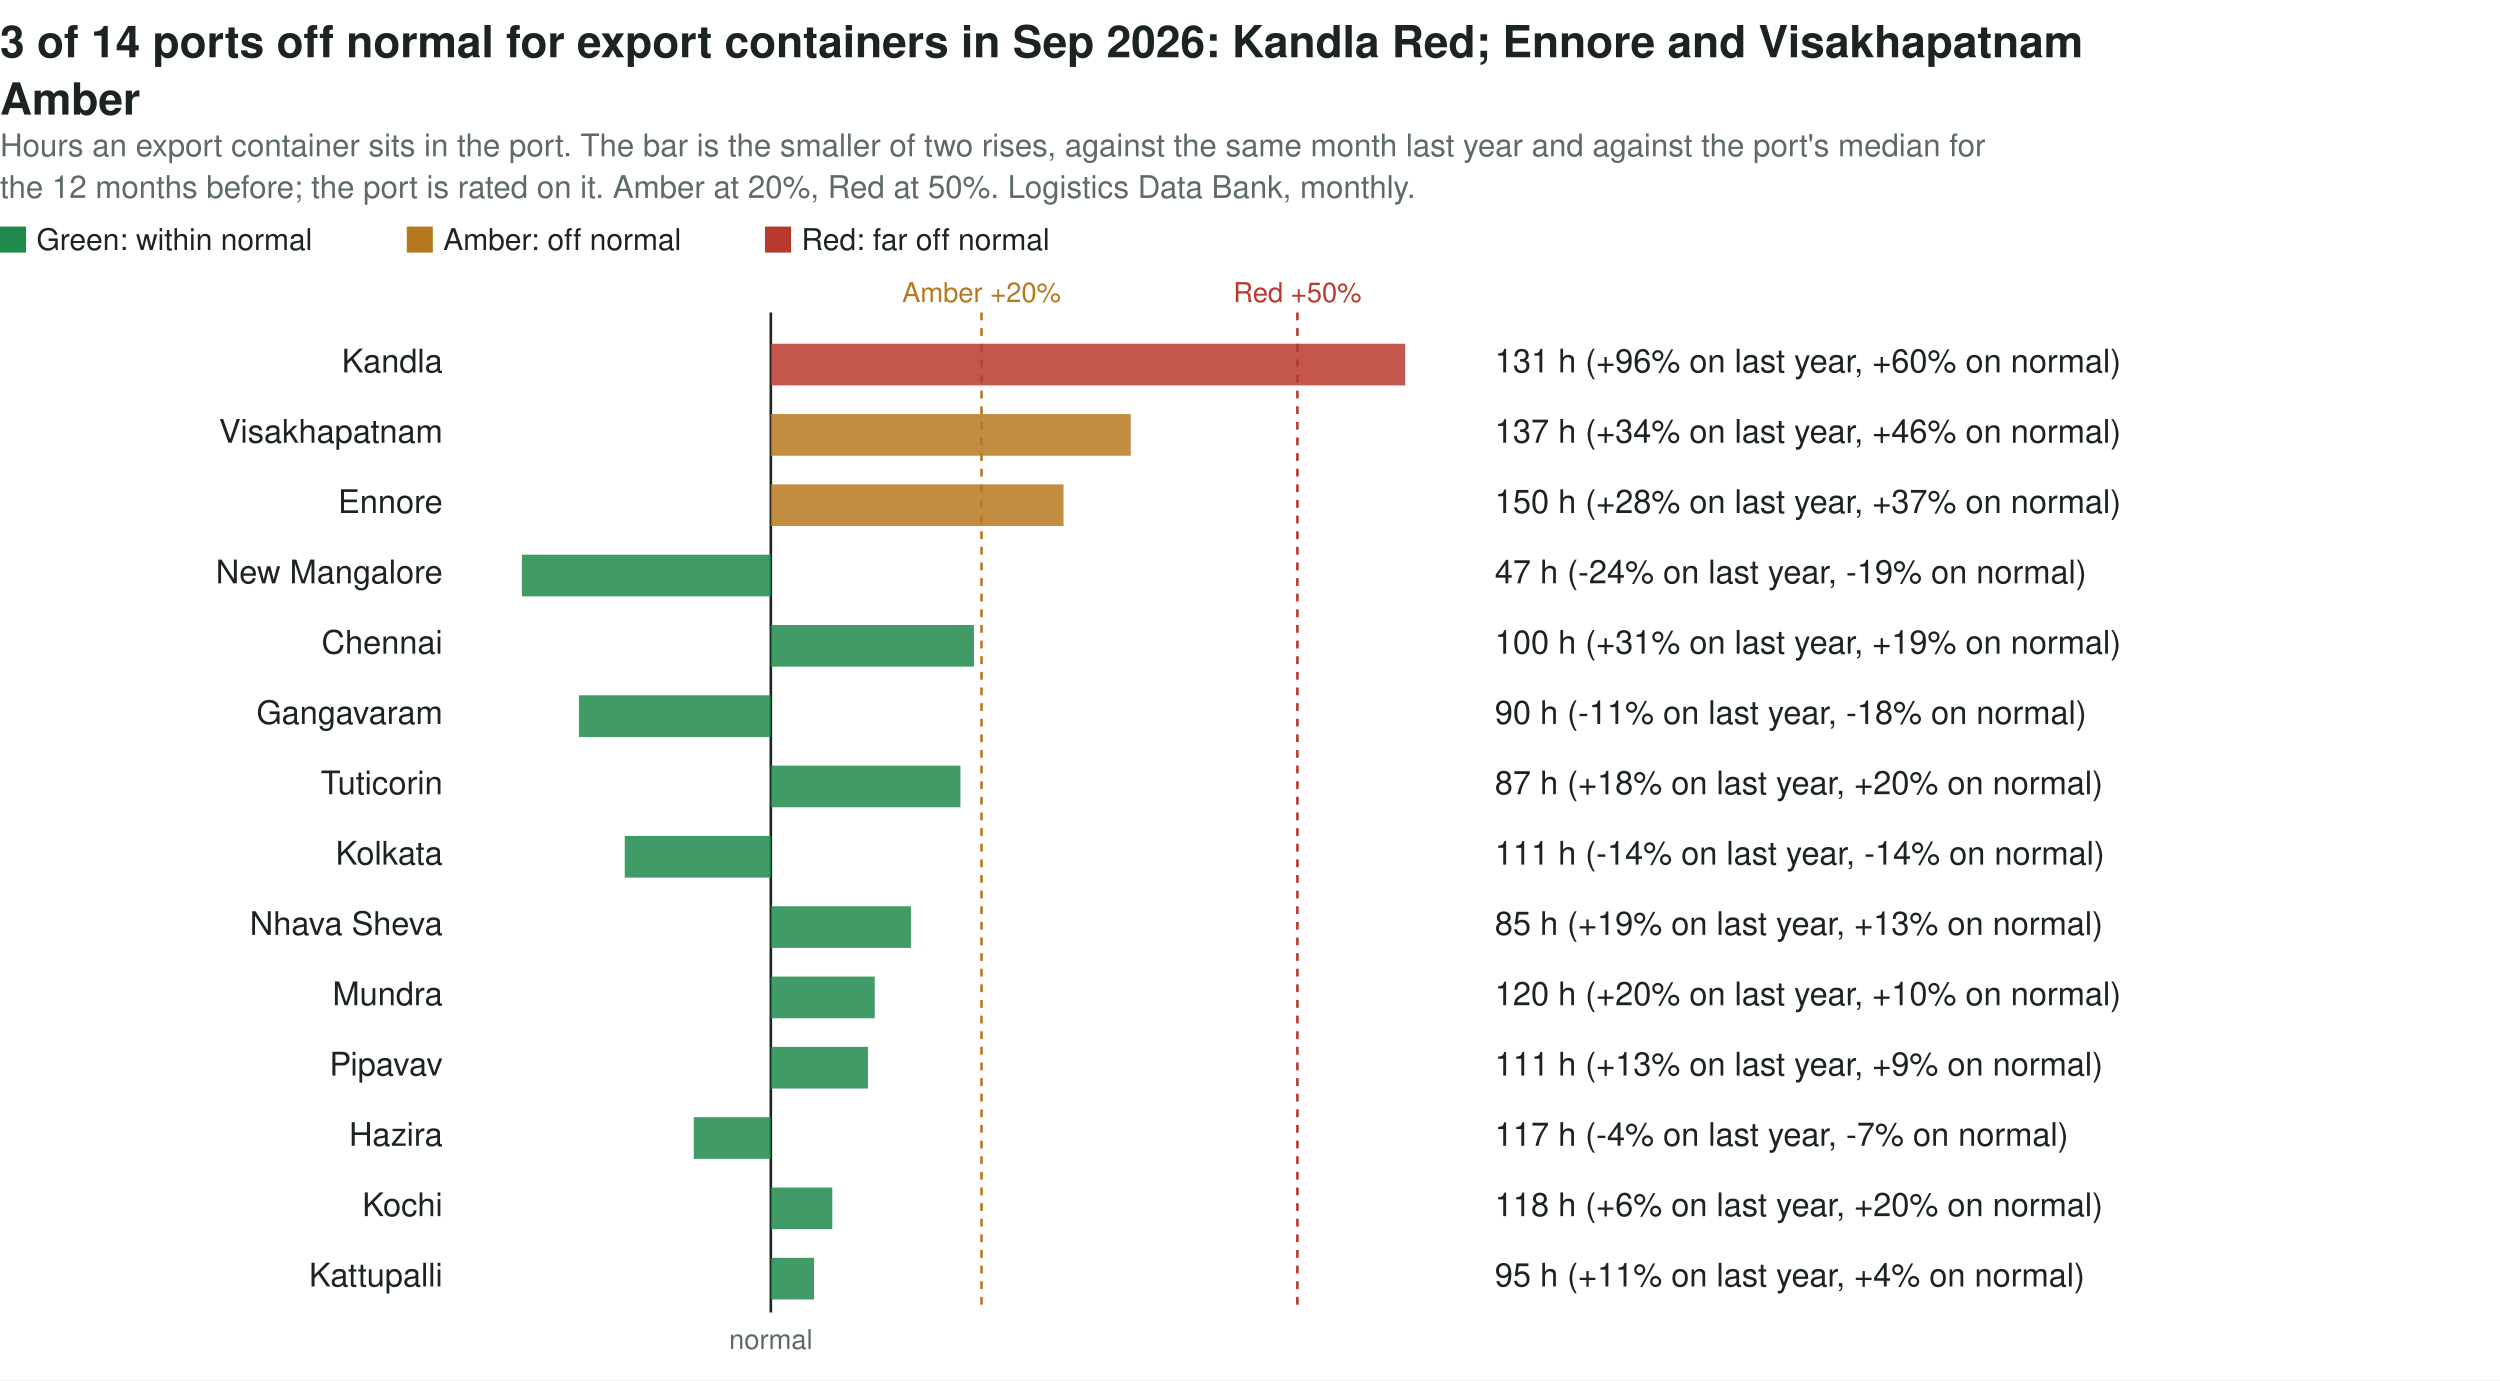
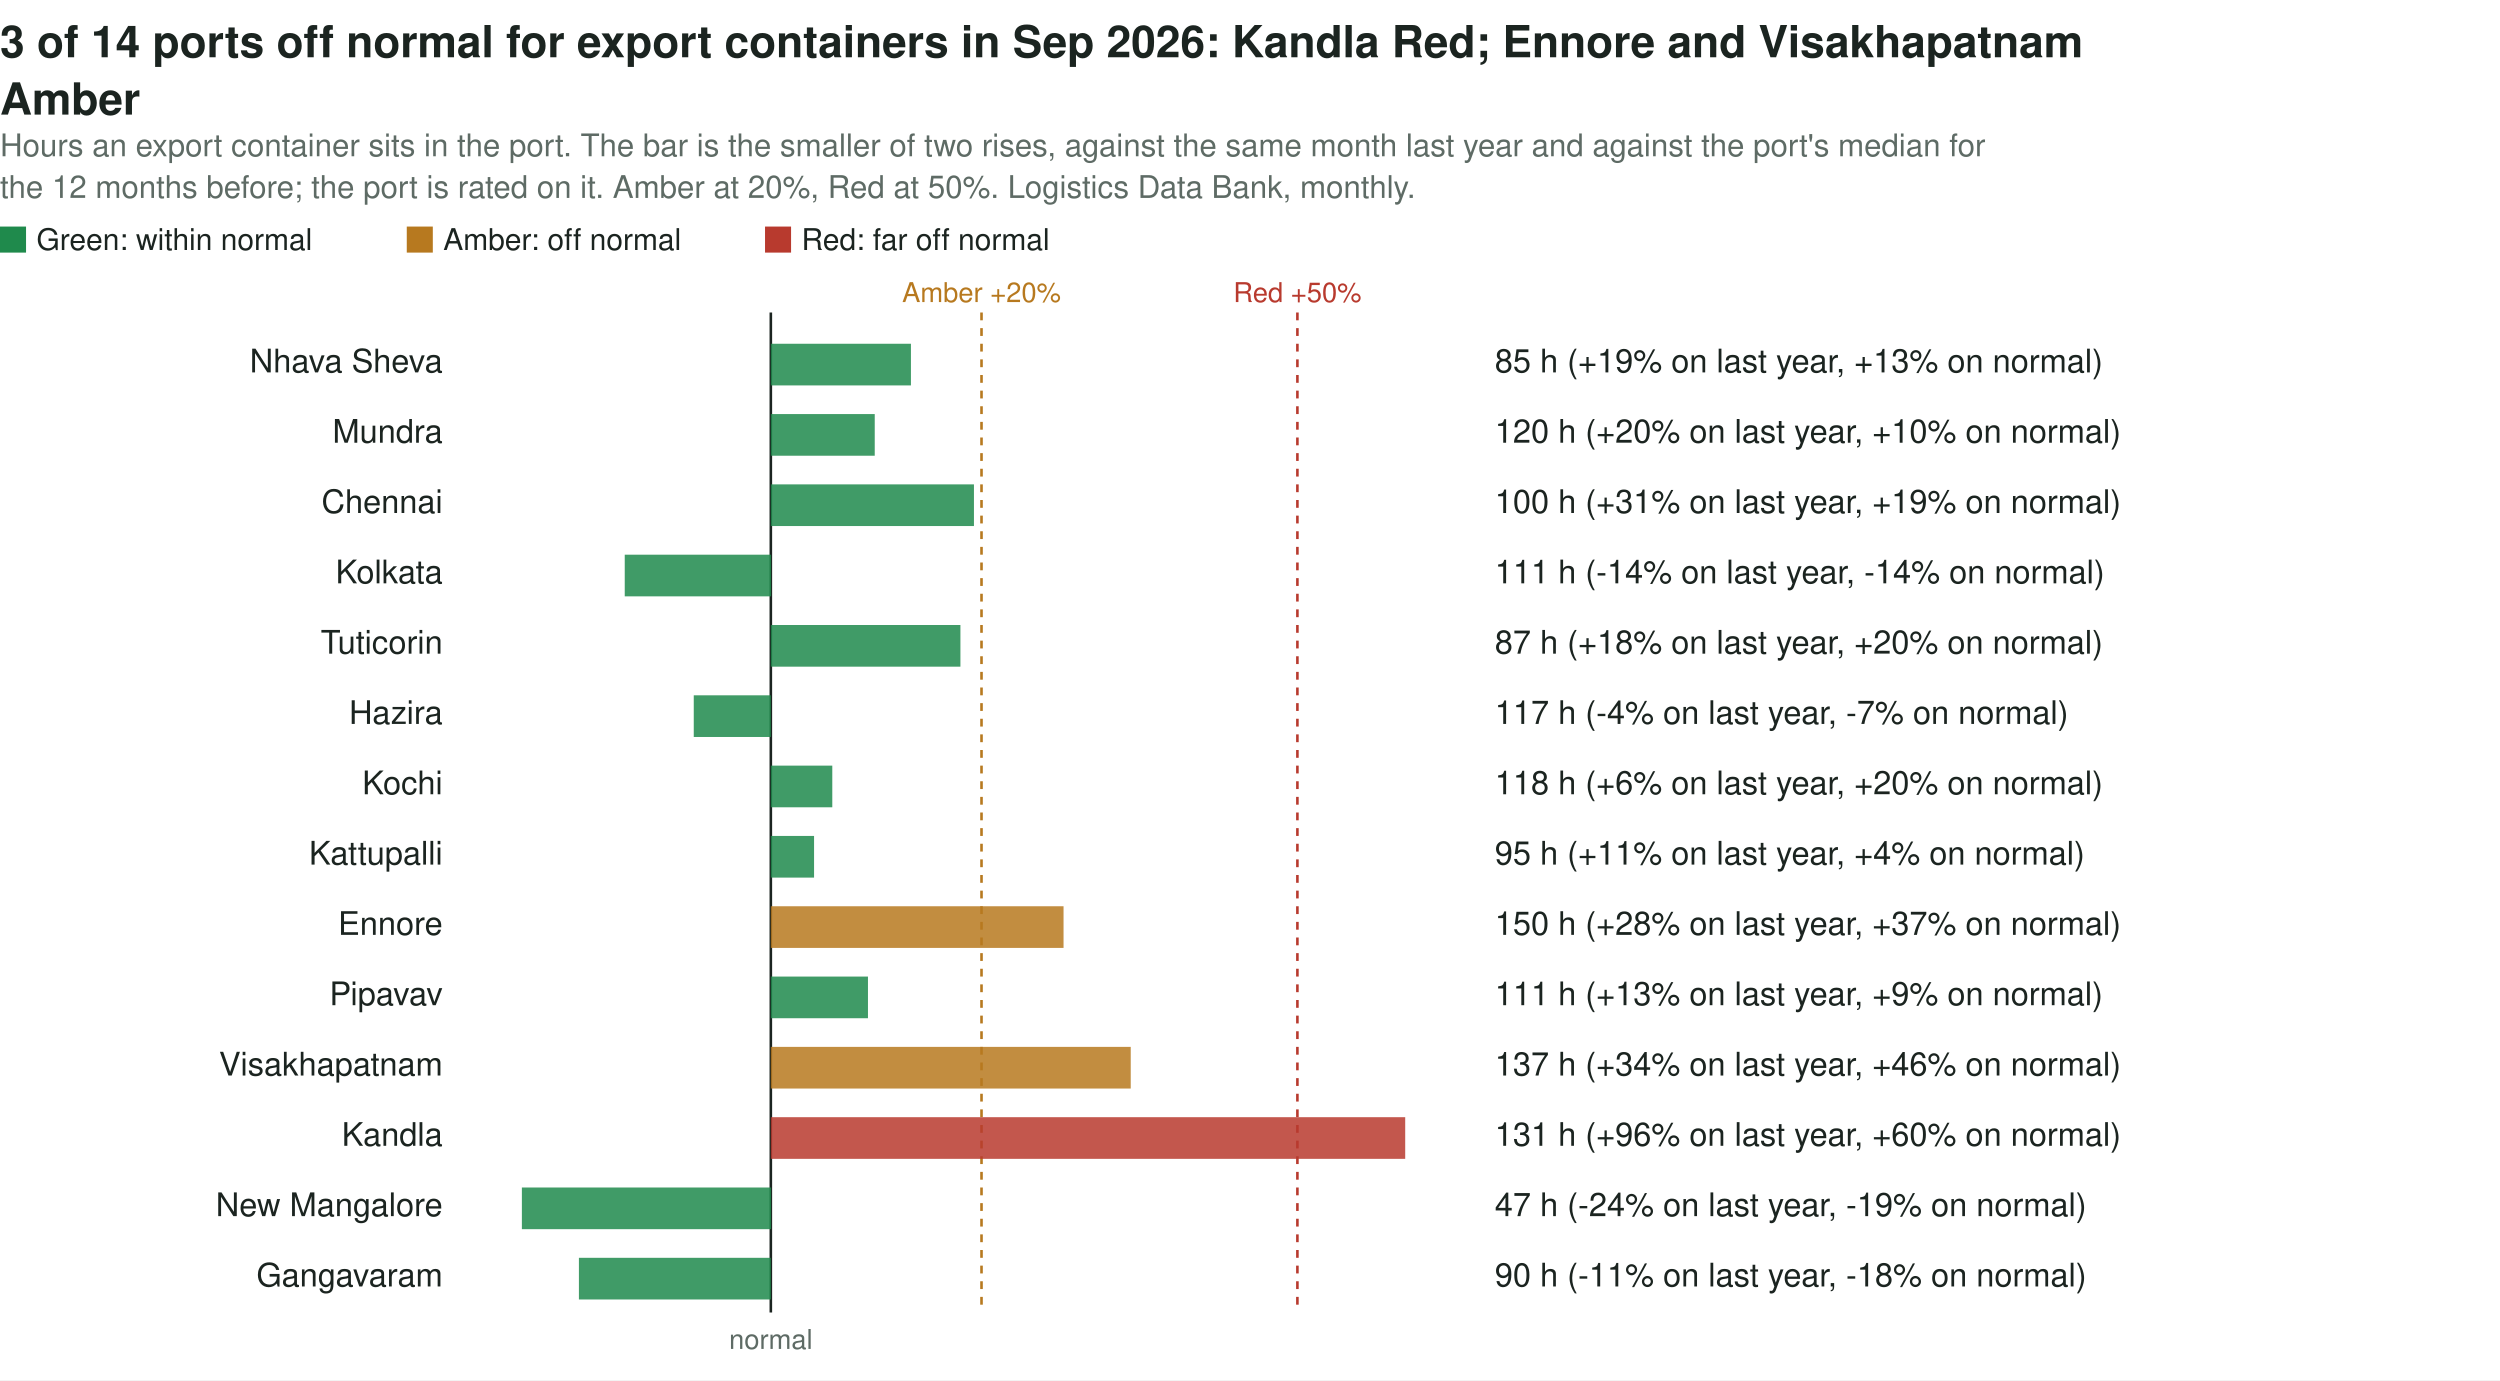
<svg xmlns="http://www.w3.org/2000/svg" width="960" height="530" viewBox="0 0 960 530">
  <rect width="100%" height="100%" fill="#fff" />
  <text x="0" y="22" font-family="IBM Plex Sans,Helvetica,Arial,sans-serif" font-size="17" font-weight="700" fill="#1B2420">3 of 14 ports off normal for export containers in Sep 2026: Kandla Red; Ennore and Visakhapatnam</text>
  <text x="0" y="44" font-family="IBM Plex Sans,Helvetica,Arial,sans-serif" font-size="17" font-weight="700" fill="#1B2420">Amber</text>
  <text x="0" y="60" font-family="IBM Plex Sans,Helvetica,Arial,sans-serif" font-size="12" fill="#5E6B65">Hours an export container sits in the port. The bar is the smaller of two rises, against the same month last year and against the port's median for</text>
  <text x="0" y="76" font-family="IBM Plex Sans,Helvetica,Arial,sans-serif" font-size="12" fill="#5E6B65">the 12 months before; the port is rated on it. Amber at 20%, Red at 50%. Logistics Data Bank, monthly.</text>
  <rect x="0" y="87" width="10" height="10" fill="#1F8A4C" />
  <text x="14" y="96" font-family="IBM Plex Sans,Helvetica,Arial,sans-serif" font-size="11.5" fill="#1B2420">Green: within normal</text>
  <rect x="156.2" y="87" width="10" height="10" fill="#B7791F" />
  <text x="170.2" y="96" font-family="IBM Plex Sans,Helvetica,Arial,sans-serif" font-size="11.5" fill="#1B2420">Amber: off normal</text>
  <rect x="293.77" y="87" width="10" height="10" fill="#B83A2E" />
  <text x="307.77" y="96" font-family="IBM Plex Sans,Helvetica,Arial,sans-serif" font-size="11.5" fill="#1B2420">Red: far off normal</text>
  <line x1="376.9" y1="120" x2="376.9" y2="504" stroke="#B7791F" stroke-dasharray="3 3" />
  <text x="376.9" y="116" text-anchor="middle" font-family="IBM Plex Sans,Helvetica,Arial,sans-serif" font-size="10.5" fill="#B7791F">Amber +20%</text>
  <line x1="498.2" y1="120" x2="498.2" y2="504" stroke="#B83A2E" stroke-dasharray="3 3" />
  <text x="498.2" y="116" text-anchor="middle" font-family="IBM Plex Sans,Helvetica,Arial,sans-serif" font-size="10.5" fill="#B83A2E">Red +50%</text>
  <line x1="296.0" y1="120" x2="296.0" y2="504" stroke="#1B2420" />
  <text x="296.0" y="518" text-anchor="middle" font-family="IBM Plex Sans,Helvetica,Arial,sans-serif" font-size="10.5" fill="#5E6B65">normal</text>
-   <text x="170" y="143" text-anchor="end" font-family="IBM Plex Sans,Helvetica,Arial,sans-serif" font-size="12.5" fill="#1B2420">Kandla</text>
-   <rect x="296.0" y="132" width="243.6" height="16" fill="#B83A2E" opacity=".85" />
-   <text x="574" y="143" font-family="IBM Plex Sans,Helvetica,Arial,sans-serif" font-size="12.5" fill="#1B2420">131 h (+96% on last year, +60% on normal)</text>
-   <text x="170" y="170" text-anchor="end" font-family="IBM Plex Sans,Helvetica,Arial,sans-serif" font-size="12.5" fill="#1B2420">Visakhapatnam</text>
-   <rect x="296.0" y="159" width="138.2" height="16" fill="#B7791F" opacity=".85" />
-   <text x="574" y="170" font-family="IBM Plex Sans,Helvetica,Arial,sans-serif" font-size="12.5" fill="#1B2420">137 h (+34% on last year, +46% on normal)</text>
-   <text x="170" y="197" text-anchor="end" font-family="IBM Plex Sans,Helvetica,Arial,sans-serif" font-size="12.5" fill="#1B2420">Ennore</text>
-   <rect x="296.0" y="186" width="112.4" height="16" fill="#B7791F" opacity=".85" />
-   <text x="574" y="197" font-family="IBM Plex Sans,Helvetica,Arial,sans-serif" font-size="12.5" fill="#1B2420">150 h (+28% on last year, +37% on normal)</text>
-   <text x="170" y="224" text-anchor="end" font-family="IBM Plex Sans,Helvetica,Arial,sans-serif" font-size="12.5" fill="#1B2420">New Mangalore</text>
-   <rect x="200.4" y="213" width="95.7" height="16" fill="#1F8A4C" opacity=".85" />
-   <text x="574" y="224" font-family="IBM Plex Sans,Helvetica,Arial,sans-serif" font-size="12.5" fill="#1B2420">47 h (-24% on last year, -19% on normal)</text>
-   <text x="170" y="251" text-anchor="end" font-family="IBM Plex Sans,Helvetica,Arial,sans-serif" font-size="12.5" fill="#1B2420">Chennai</text>
-   <rect x="296.0" y="240" width="78.0" height="16" fill="#1F8A4C" opacity=".85" />
-   <text x="574" y="251" font-family="IBM Plex Sans,Helvetica,Arial,sans-serif" font-size="12.5" fill="#1B2420">100 h (+31% on last year, +19% on normal)</text>
-   <text x="170" y="278" text-anchor="end" font-family="IBM Plex Sans,Helvetica,Arial,sans-serif" font-size="12.5" fill="#1B2420">Gangavaram</text>
-   <rect x="222.3" y="267" width="73.7" height="16" fill="#1F8A4C" opacity=".85" />
-   <text x="574" y="278" font-family="IBM Plex Sans,Helvetica,Arial,sans-serif" font-size="12.5" fill="#1B2420">90 h (-11% on last year, -18% on normal)</text>
-   <text x="170" y="305" text-anchor="end" font-family="IBM Plex Sans,Helvetica,Arial,sans-serif" font-size="12.5" fill="#1B2420">Tuticorin</text>
-   <rect x="296.0" y="294" width="72.8" height="16" fill="#1F8A4C" opacity=".85" />
-   <text x="574" y="305" font-family="IBM Plex Sans,Helvetica,Arial,sans-serif" font-size="12.5" fill="#1B2420">87 h (+18% on last year, +20% on normal)</text>
-   <text x="170" y="332" text-anchor="end" font-family="IBM Plex Sans,Helvetica,Arial,sans-serif" font-size="12.5" fill="#1B2420">Kolkata</text>
-   <rect x="239.9" y="321" width="56.2" height="16" fill="#1F8A4C" opacity=".85" />
-   <text x="574" y="332" font-family="IBM Plex Sans,Helvetica,Arial,sans-serif" font-size="12.5" fill="#1B2420">111 h (-14% on last year, -14% on normal)</text>
-   <text x="170" y="359" text-anchor="end" font-family="IBM Plex Sans,Helvetica,Arial,sans-serif" font-size="12.5" fill="#1B2420">Nhava Sheva</text>
-   <rect x="296.0" y="348" width="53.8" height="16" fill="#1F8A4C" opacity=".85" />
-   <text x="574" y="359" font-family="IBM Plex Sans,Helvetica,Arial,sans-serif" font-size="12.5" fill="#1B2420">85 h (+19% on last year, +13% on normal)</text>
-   <text x="170" y="386" text-anchor="end" font-family="IBM Plex Sans,Helvetica,Arial,sans-serif" font-size="12.5" fill="#1B2420">Mundra</text>
-   <rect x="296.0" y="375" width="39.9" height="16" fill="#1F8A4C" opacity=".85" />
-   <text x="574" y="386" font-family="IBM Plex Sans,Helvetica,Arial,sans-serif" font-size="12.5" fill="#1B2420">120 h (+20% on last year, +10% on normal)</text>
-   <text x="170" y="413" text-anchor="end" font-family="IBM Plex Sans,Helvetica,Arial,sans-serif" font-size="12.5" fill="#1B2420">Pipavav</text>
-   <rect x="296.0" y="402" width="37.3" height="16" fill="#1F8A4C" opacity=".85" />
-   <text x="574" y="413" font-family="IBM Plex Sans,Helvetica,Arial,sans-serif" font-size="12.5" fill="#1B2420">111 h (+13% on last year, +9% on normal)</text>
-   <text x="170" y="440" text-anchor="end" font-family="IBM Plex Sans,Helvetica,Arial,sans-serif" font-size="12.5" fill="#1B2420">Hazira</text>
-   <rect x="266.4" y="429" width="29.6" height="16" fill="#1F8A4C" opacity=".85" />
-   <text x="574" y="440" font-family="IBM Plex Sans,Helvetica,Arial,sans-serif" font-size="12.5" fill="#1B2420">117 h (-4% on last year, -7% on normal)</text>
-   <text x="170" y="467" text-anchor="end" font-family="IBM Plex Sans,Helvetica,Arial,sans-serif" font-size="12.5" fill="#1B2420">Kochi</text>
-   <rect x="296.0" y="456" width="23.6" height="16" fill="#1F8A4C" opacity=".85" />
-   <text x="574" y="467" font-family="IBM Plex Sans,Helvetica,Arial,sans-serif" font-size="12.5" fill="#1B2420">118 h (+6% on last year, +20% on normal)</text>
-   <text x="170" y="494" text-anchor="end" font-family="IBM Plex Sans,Helvetica,Arial,sans-serif" font-size="12.5" fill="#1B2420">Kattupalli</text>
-   <rect x="296.0" y="483" width="16.6" height="16" fill="#1F8A4C" opacity=".85" />
-   <text x="574" y="494" font-family="IBM Plex Sans,Helvetica,Arial,sans-serif" font-size="12.5" fill="#1B2420">95 h (+11% on last year, +4% on normal)</text>
+   <text x="170" y="143" text-anchor="end" font-family="IBM Plex Sans,Helvetica,Arial,sans-serif" font-size="12.5" fill="#1B2420">Nhava Sheva</text>
+   <rect x="296.0" y="132" width="53.8" height="16" fill="#1F8A4C" opacity=".85" />
+   <text x="574" y="143" font-family="IBM Plex Sans,Helvetica,Arial,sans-serif" font-size="12.5" fill="#1B2420">85 h (+19% on last year, +13% on normal)</text>
+   <text x="170" y="170" text-anchor="end" font-family="IBM Plex Sans,Helvetica,Arial,sans-serif" font-size="12.5" fill="#1B2420">Mundra</text>
+   <rect x="296.0" y="159" width="39.9" height="16" fill="#1F8A4C" opacity=".85" />
+   <text x="574" y="170" font-family="IBM Plex Sans,Helvetica,Arial,sans-serif" font-size="12.5" fill="#1B2420">120 h (+20% on last year, +10% on normal)</text>
+   <text x="170" y="197" text-anchor="end" font-family="IBM Plex Sans,Helvetica,Arial,sans-serif" font-size="12.5" fill="#1B2420">Chennai</text>
+   <rect x="296.0" y="186" width="78.0" height="16" fill="#1F8A4C" opacity=".85" />
+   <text x="574" y="197" font-family="IBM Plex Sans,Helvetica,Arial,sans-serif" font-size="12.5" fill="#1B2420">100 h (+31% on last year, +19% on normal)</text>
+   <text x="170" y="224" text-anchor="end" font-family="IBM Plex Sans,Helvetica,Arial,sans-serif" font-size="12.5" fill="#1B2420">Kolkata</text>
+   <rect x="239.9" y="213" width="56.2" height="16" fill="#1F8A4C" opacity=".85" />
+   <text x="574" y="224" font-family="IBM Plex Sans,Helvetica,Arial,sans-serif" font-size="12.5" fill="#1B2420">111 h (-14% on last year, -14% on normal)</text>
+   <text x="170" y="251" text-anchor="end" font-family="IBM Plex Sans,Helvetica,Arial,sans-serif" font-size="12.5" fill="#1B2420">Tuticorin</text>
+   <rect x="296.0" y="240" width="72.8" height="16" fill="#1F8A4C" opacity=".85" />
+   <text x="574" y="251" font-family="IBM Plex Sans,Helvetica,Arial,sans-serif" font-size="12.5" fill="#1B2420">87 h (+18% on last year, +20% on normal)</text>
+   <text x="170" y="278" text-anchor="end" font-family="IBM Plex Sans,Helvetica,Arial,sans-serif" font-size="12.5" fill="#1B2420">Hazira</text>
+   <rect x="266.4" y="267" width="29.6" height="16" fill="#1F8A4C" opacity=".85" />
+   <text x="574" y="278" font-family="IBM Plex Sans,Helvetica,Arial,sans-serif" font-size="12.5" fill="#1B2420">117 h (-4% on last year, -7% on normal)</text>
+   <text x="170" y="305" text-anchor="end" font-family="IBM Plex Sans,Helvetica,Arial,sans-serif" font-size="12.5" fill="#1B2420">Kochi</text>
+   <rect x="296.0" y="294" width="23.6" height="16" fill="#1F8A4C" opacity=".85" />
+   <text x="574" y="305" font-family="IBM Plex Sans,Helvetica,Arial,sans-serif" font-size="12.5" fill="#1B2420">118 h (+6% on last year, +20% on normal)</text>
+   <text x="170" y="332" text-anchor="end" font-family="IBM Plex Sans,Helvetica,Arial,sans-serif" font-size="12.5" fill="#1B2420">Kattupalli</text>
+   <rect x="296.0" y="321" width="16.6" height="16" fill="#1F8A4C" opacity=".85" />
+   <text x="574" y="332" font-family="IBM Plex Sans,Helvetica,Arial,sans-serif" font-size="12.5" fill="#1B2420">95 h (+11% on last year, +4% on normal)</text>
+   <text x="170" y="359" text-anchor="end" font-family="IBM Plex Sans,Helvetica,Arial,sans-serif" font-size="12.5" fill="#1B2420">Ennore</text>
+   <rect x="296.0" y="348" width="112.4" height="16" fill="#B7791F" opacity=".85" />
+   <text x="574" y="359" font-family="IBM Plex Sans,Helvetica,Arial,sans-serif" font-size="12.5" fill="#1B2420">150 h (+28% on last year, +37% on normal)</text>
+   <text x="170" y="386" text-anchor="end" font-family="IBM Plex Sans,Helvetica,Arial,sans-serif" font-size="12.5" fill="#1B2420">Pipavav</text>
+   <rect x="296.0" y="375" width="37.3" height="16" fill="#1F8A4C" opacity=".85" />
+   <text x="574" y="386" font-family="IBM Plex Sans,Helvetica,Arial,sans-serif" font-size="12.5" fill="#1B2420">111 h (+13% on last year, +9% on normal)</text>
+   <text x="170" y="413" text-anchor="end" font-family="IBM Plex Sans,Helvetica,Arial,sans-serif" font-size="12.5" fill="#1B2420">Visakhapatnam</text>
+   <rect x="296.0" y="402" width="138.2" height="16" fill="#B7791F" opacity=".85" />
+   <text x="574" y="413" font-family="IBM Plex Sans,Helvetica,Arial,sans-serif" font-size="12.5" fill="#1B2420">137 h (+34% on last year, +46% on normal)</text>
+   <text x="170" y="440" text-anchor="end" font-family="IBM Plex Sans,Helvetica,Arial,sans-serif" font-size="12.5" fill="#1B2420">Kandla</text>
+   <rect x="296.0" y="429" width="243.6" height="16" fill="#B83A2E" opacity=".85" />
+   <text x="574" y="440" font-family="IBM Plex Sans,Helvetica,Arial,sans-serif" font-size="12.5" fill="#1B2420">131 h (+96% on last year, +60% on normal)</text>
+   <text x="170" y="467" text-anchor="end" font-family="IBM Plex Sans,Helvetica,Arial,sans-serif" font-size="12.5" fill="#1B2420">New Mangalore</text>
+   <rect x="200.4" y="456" width="95.7" height="16" fill="#1F8A4C" opacity=".85" />
+   <text x="574" y="467" font-family="IBM Plex Sans,Helvetica,Arial,sans-serif" font-size="12.5" fill="#1B2420">47 h (-24% on last year, -19% on normal)</text>
+   <text x="170" y="494" text-anchor="end" font-family="IBM Plex Sans,Helvetica,Arial,sans-serif" font-size="12.5" fill="#1B2420">Gangavaram</text>
+   <rect x="222.3" y="483" width="73.7" height="16" fill="#1F8A4C" opacity=".85" />
+   <text x="574" y="494" font-family="IBM Plex Sans,Helvetica,Arial,sans-serif" font-size="12.5" fill="#1B2420">90 h (-11% on last year, -18% on normal)</text>
</svg>
